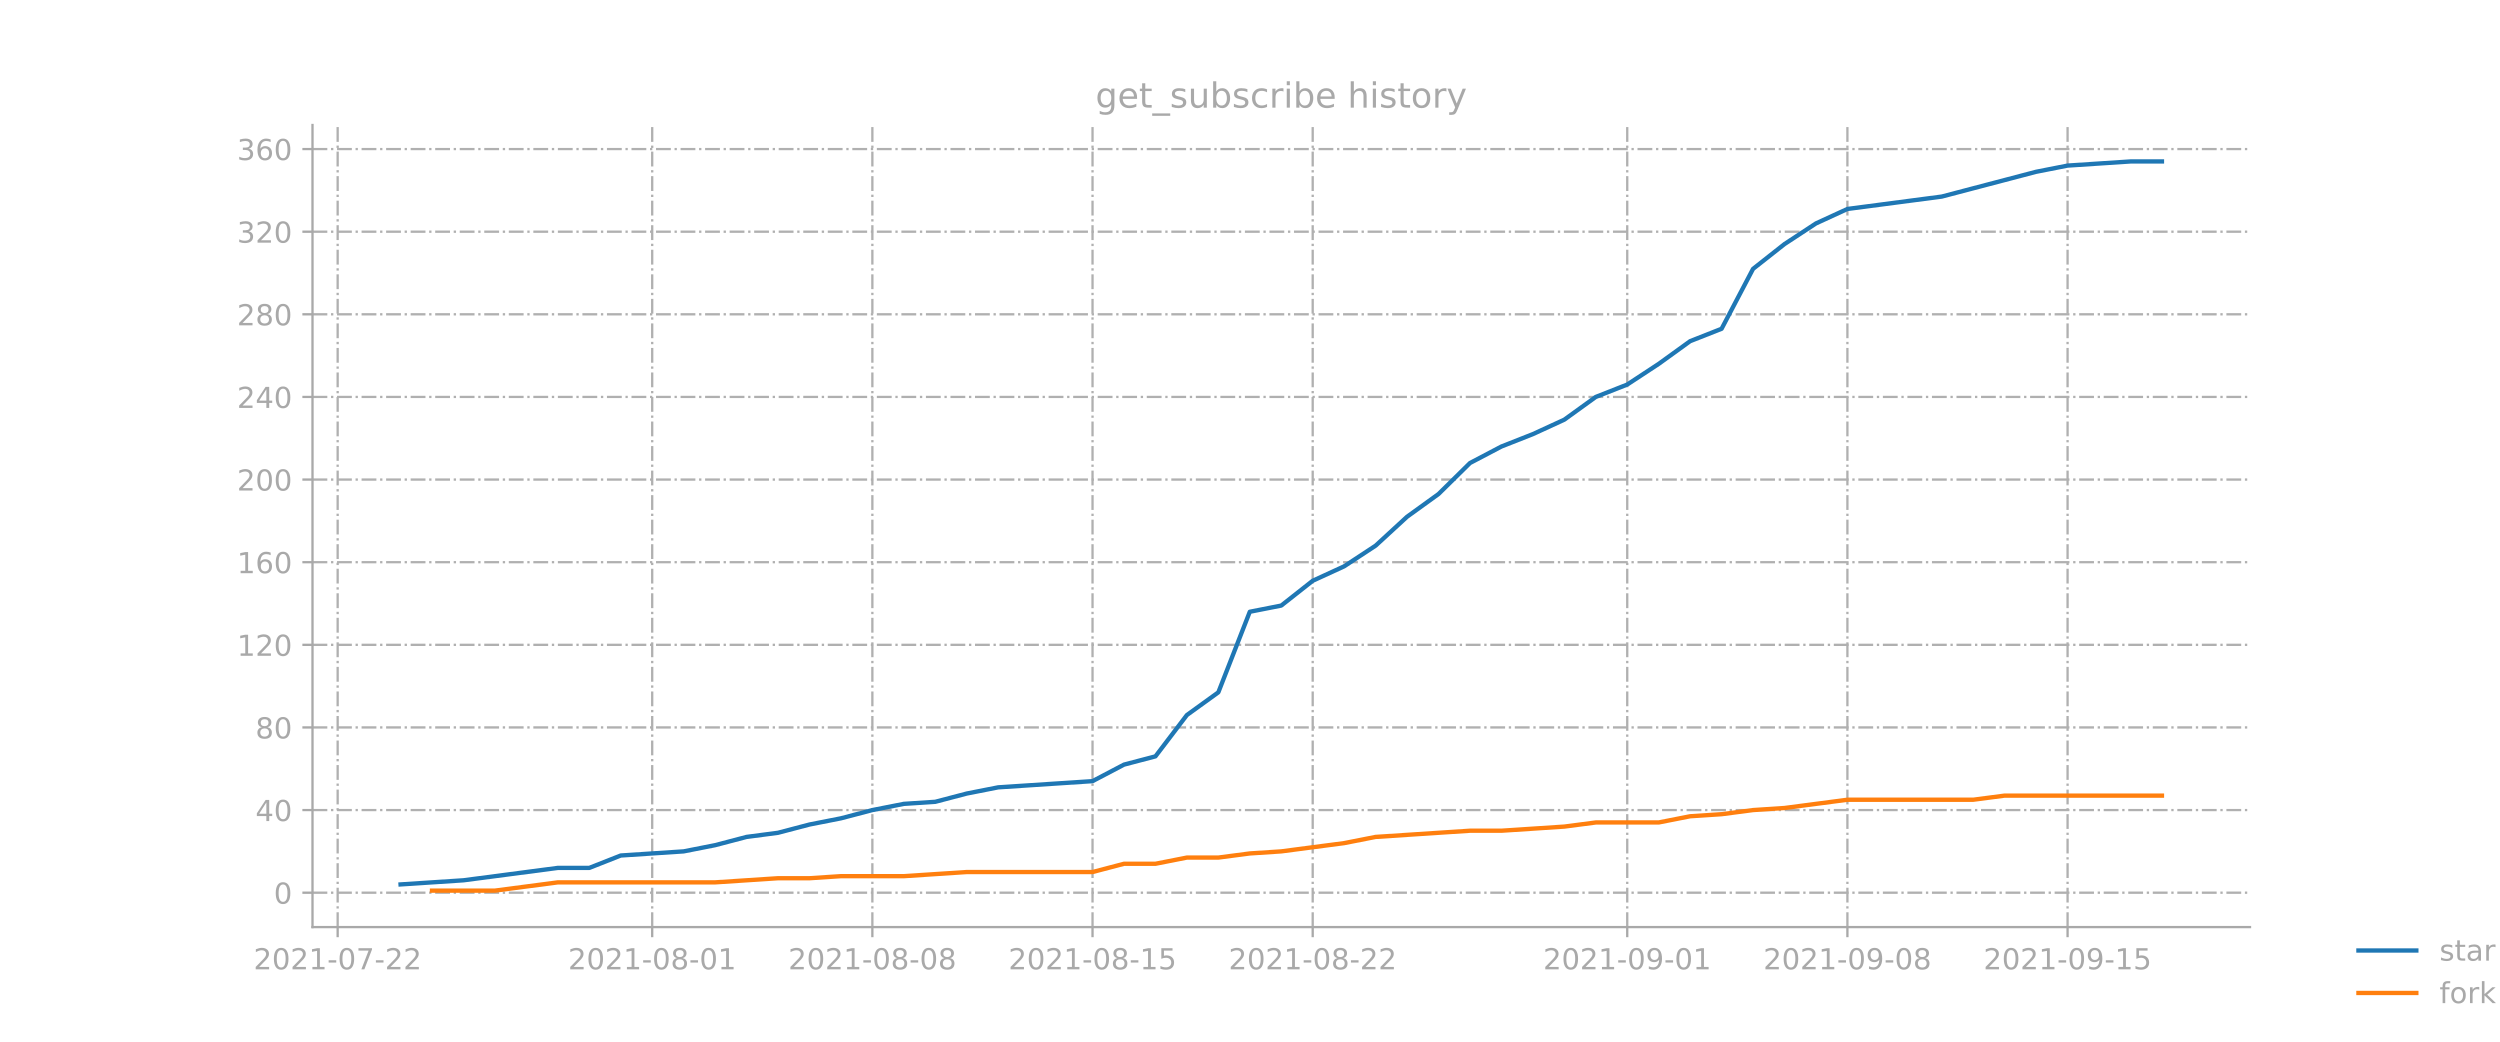
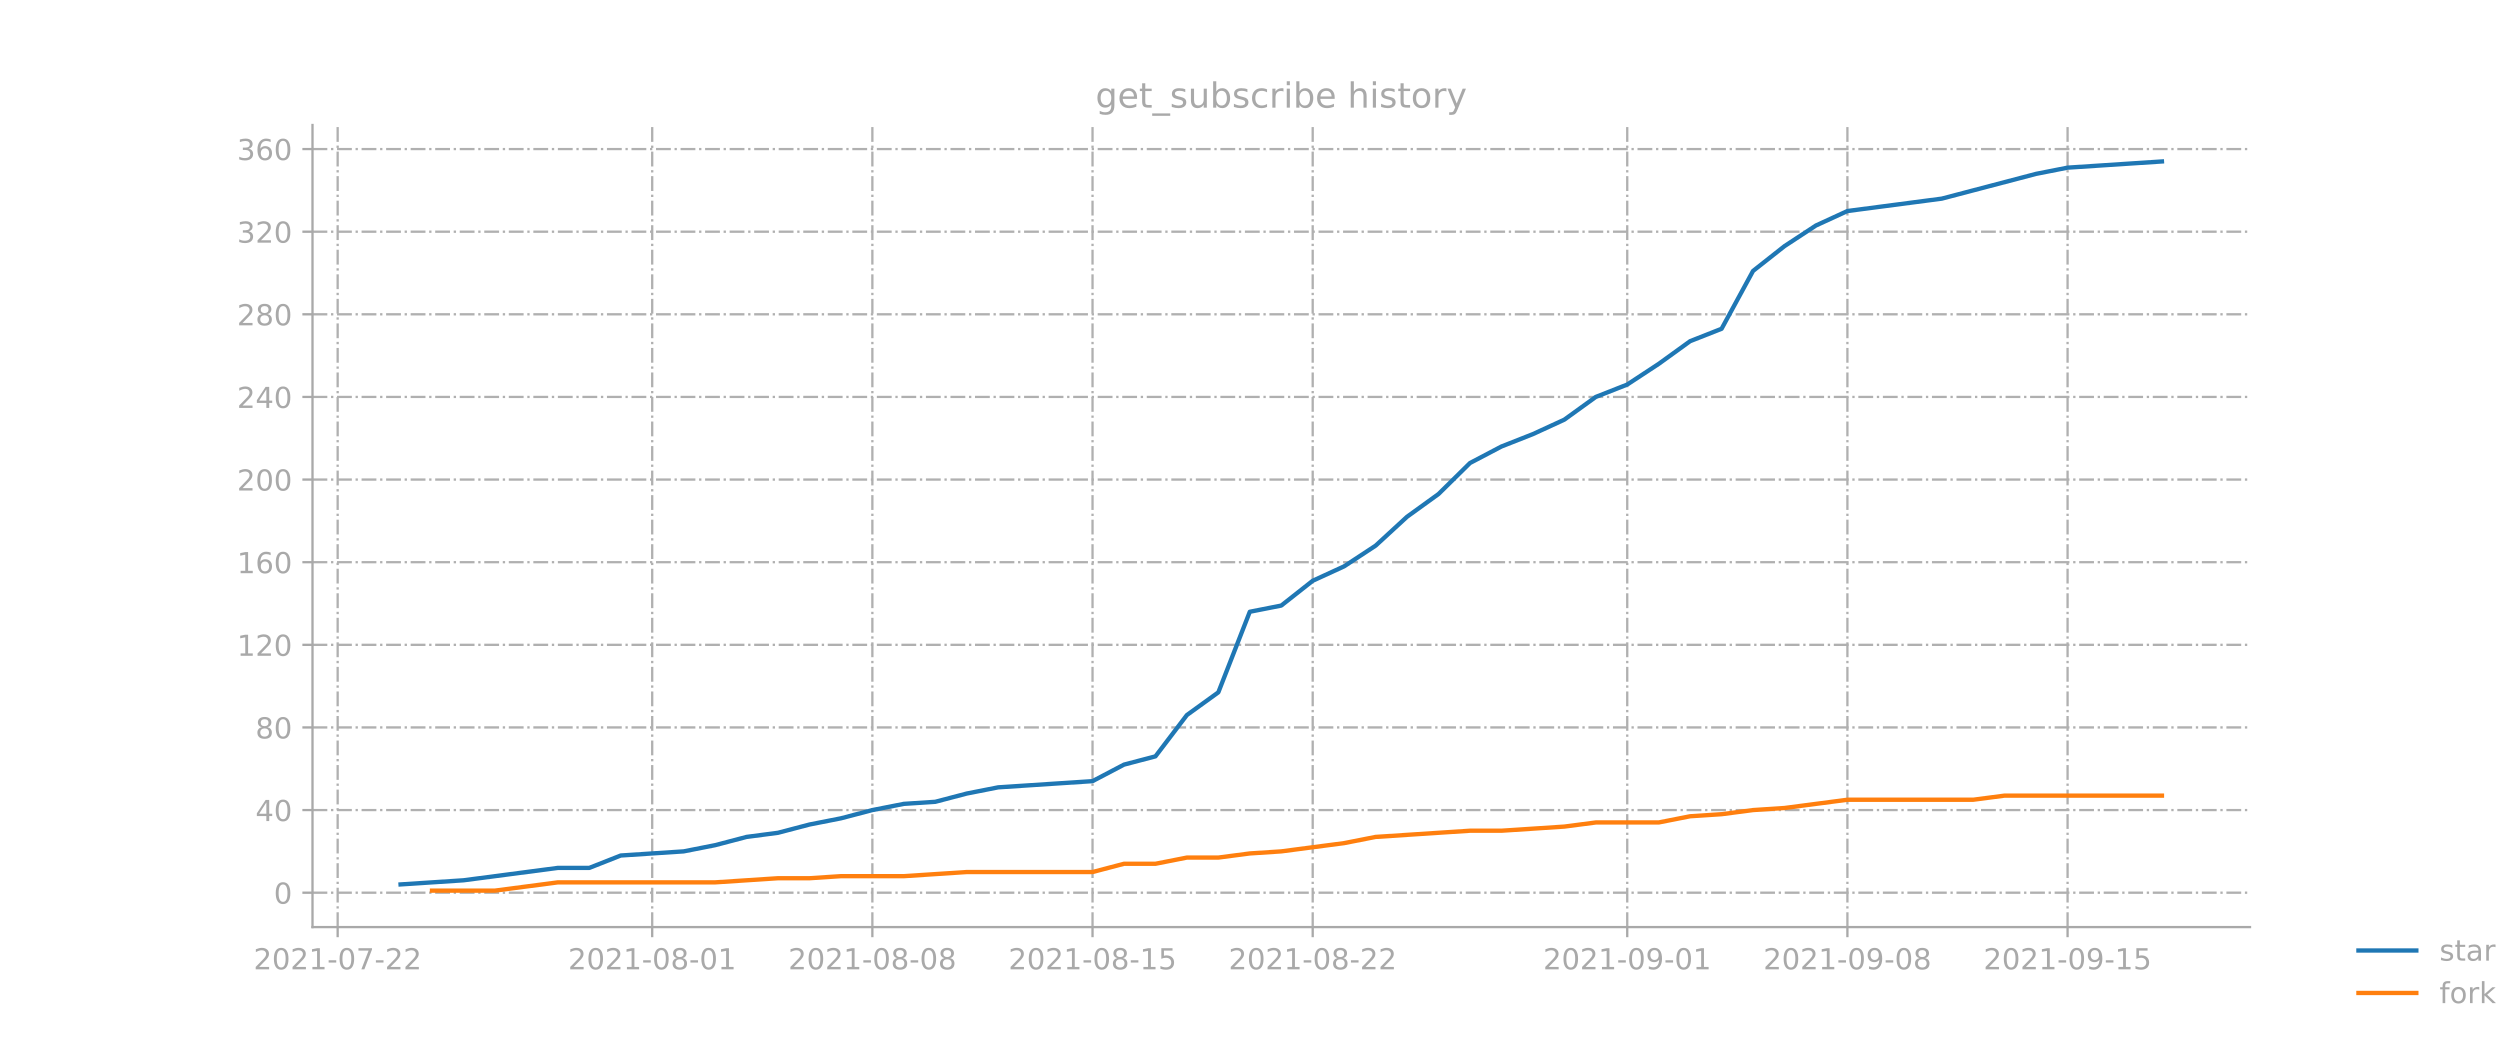
<svg xmlns="http://www.w3.org/2000/svg" xmlns:xlink="http://www.w3.org/1999/xlink" height="360pt" version="1.1" viewBox="0 0 864 360" width="864pt">
  <defs>
    <style type="text/css">*{stroke-linecap:butt;stroke-linejoin:round;}</style>
  </defs>
  <g id="figure_1">
    <g id="patch_1">
      <path d="M 0 360  L 864 360  L 864 0  L 0 0  z " style="fill:none;opacity:0;" />
    </g>
    <g id="axes_1">
      <g id="patch_2">
        <path d="M 108 320.4  L 777.6 320.4  L 777.6 43.2  L 108 43.2  z " style="fill:none;opacity:0;" />
      </g>
      <g id="matplotlib.axis_1">
        <g id="xtick_1">
          <g id="line2d_1">
-             <path clip-path="url(#p9794a4cb80)" d="M 116.696 320.4  L 116.696 43.2  " style="fill:none;stroke:#b0b0b0;stroke-dasharray:5.12,1.28,0.8,1.28;stroke-dashoffset:0;stroke-width:0.8;" />
+             <path clip-path="url(#p44d32dd7d0)" d="M 116.696 320.4  L 116.696 43.2  " style="fill:none;stroke:#b0b0b0;stroke-dasharray:5.12,1.28,0.8,1.28;stroke-dashoffset:0;stroke-width:0.8;" />
          </g>
          <g id="line2d_2">
            <defs>
-               <path d="M 0 0  L 0 3.5  " id="m853a93c571" style="stroke:#a9a9a9;stroke-width:0.8;" />
+               <path d="M 0 0  L 0 3.5  " id="m758f748c35" style="stroke:#a9a9a9;stroke-width:0.8;" />
            </defs>
            <g>
-               <use style="fill:#a9a9a9;stroke:#a9a9a9;stroke-width:0.8;" x="116.696" xlink:href="#m853a93c571" y="320.4" />
+               <use style="fill:#a9a9a9;stroke:#a9a9a9;stroke-width:0.8;" x="116.696" xlink:href="#m758f748c35" y="320.4" />
            </g>
          </g>
          <g id="text_1">
            <g style="fill:#a9a9a9;" transform="translate(87.63829 334.9984)scale(0.1 -0.1)">
              <defs>
                <path d="M 1228 531  L 3431 531  L 3431 0  L 469 0  L 469 531  Q 828 903 1448 1529  Q 2069 2156 2228 2338  Q 2531 2678 2651 2914  Q 2772 3150 2772 3378  Q 2772 3750 2511 3984  Q 2250 4219 1831 4219  Q 1534 4219 1204 4116  Q 875 4013 500 3803  L 500 4441  Q 881 4594 1212 4672  Q 1544 4750 1819 4750  Q 2544 4750 2975 4387  Q 3406 4025 3406 3419  Q 3406 3131 3298 2873  Q 3191 2616 2906 2266  Q 2828 2175 2409 1742  Q 1991 1309 1228 531  z " id="DejaVuSans-32" transform="scale(0.015625)" />
                <path d="M 2034 4250  Q 1547 4250 1301 3770  Q 1056 3291 1056 2328  Q 1056 1369 1301 889  Q 1547 409 2034 409  Q 2525 409 2770 889  Q 3016 1369 3016 2328  Q 3016 3291 2770 3770  Q 2525 4250 2034 4250  z M 2034 4750  Q 2819 4750 3233 4129  Q 3647 3509 3647 2328  Q 3647 1150 3233 529  Q 2819 -91 2034 -91  Q 1250 -91 836 529  Q 422 1150 422 2328  Q 422 3509 836 4129  Q 1250 4750 2034 4750  z " id="DejaVuSans-30" transform="scale(0.015625)" />
                <path d="M 794 531  L 1825 531  L 1825 4091  L 703 3866  L 703 4441  L 1819 4666  L 2450 4666  L 2450 531  L 3481 531  L 3481 0  L 794 0  L 794 531  z " id="DejaVuSans-31" transform="scale(0.015625)" />
                <path d="M 313 2009  L 1997 2009  L 1997 1497  L 313 1497  L 313 2009  z " id="DejaVuSans-2d" transform="scale(0.015625)" />
                <path d="M 525 4666  L 3525 4666  L 3525 4397  L 1831 0  L 1172 0  L 2766 4134  L 525 4134  L 525 4666  z " id="DejaVuSans-37" transform="scale(0.015625)" />
              </defs>
              <use xlink:href="#DejaVuSans-32" />
              <use x="63.623" xlink:href="#DejaVuSans-30" />
              <use x="127.246" xlink:href="#DejaVuSans-32" />
              <use x="190.869" xlink:href="#DejaVuSans-31" />
              <use x="254.492" xlink:href="#DejaVuSans-2d" />
              <use x="290.576" xlink:href="#DejaVuSans-30" />
              <use x="354.199" xlink:href="#DejaVuSans-37" />
              <use x="417.822" xlink:href="#DejaVuSans-2d" />
              <use x="453.906" xlink:href="#DejaVuSans-32" />
              <use x="517.529" xlink:href="#DejaVuSans-32" />
            </g>
          </g>
        </g>
        <g id="xtick_2">
          <g id="line2d_3">
-             <path clip-path="url(#p9794a4cb80)" d="M 225.397 320.4  L 225.397 43.2  " style="fill:none;stroke:#b0b0b0;stroke-dasharray:5.12,1.28,0.8,1.28;stroke-dashoffset:0;stroke-width:0.8;" />
+             <path clip-path="url(#p44d32dd7d0)" d="M 225.397 320.4  L 225.397 43.2  " style="fill:none;stroke:#b0b0b0;stroke-dasharray:5.12,1.28,0.8,1.28;stroke-dashoffset:0;stroke-width:0.8;" />
          </g>
          <g id="line2d_4">
            <g>
-               <use style="fill:#a9a9a9;stroke:#a9a9a9;stroke-width:0.8;" x="225.397" xlink:href="#m853a93c571" y="320.4" />
+               <use style="fill:#a9a9a9;stroke:#a9a9a9;stroke-width:0.8;" x="225.397" xlink:href="#m758f748c35" y="320.4" />
            </g>
          </g>
          <g id="text_2">
            <g style="fill:#a9a9a9;" transform="translate(196.3396 334.9984)scale(0.1 -0.1)">
              <defs>
                <path d="M 2034 2216  Q 1584 2216 1326 1975  Q 1069 1734 1069 1313  Q 1069 891 1326 650  Q 1584 409 2034 409  Q 2484 409 2743 651  Q 3003 894 3003 1313  Q 3003 1734 2745 1975  Q 2488 2216 2034 2216  z M 1403 2484  Q 997 2584 770 2862  Q 544 3141 544 3541  Q 544 4100 942 4425  Q 1341 4750 2034 4750  Q 2731 4750 3128 4425  Q 3525 4100 3525 3541  Q 3525 3141 3298 2862  Q 3072 2584 2669 2484  Q 3125 2378 3379 2068  Q 3634 1759 3634 1313  Q 3634 634 3220 271  Q 2806 -91 2034 -91  Q 1263 -91 848 271  Q 434 634 434 1313  Q 434 1759 690 2068  Q 947 2378 1403 2484  z M 1172 3481  Q 1172 3119 1398 2916  Q 1625 2713 2034 2713  Q 2441 2713 2670 2916  Q 2900 3119 2900 3481  Q 2900 3844 2670 4047  Q 2441 4250 2034 4250  Q 1625 4250 1398 4047  Q 1172 3844 1172 3481  z " id="DejaVuSans-38" transform="scale(0.015625)" />
              </defs>
              <use xlink:href="#DejaVuSans-32" />
              <use x="63.623" xlink:href="#DejaVuSans-30" />
              <use x="127.246" xlink:href="#DejaVuSans-32" />
              <use x="190.869" xlink:href="#DejaVuSans-31" />
              <use x="254.492" xlink:href="#DejaVuSans-2d" />
              <use x="290.576" xlink:href="#DejaVuSans-30" />
              <use x="354.199" xlink:href="#DejaVuSans-38" />
              <use x="417.822" xlink:href="#DejaVuSans-2d" />
              <use x="453.906" xlink:href="#DejaVuSans-30" />
              <use x="517.529" xlink:href="#DejaVuSans-31" />
            </g>
          </g>
        </g>
        <g id="xtick_3">
          <g id="line2d_5">
-             <path clip-path="url(#p9794a4cb80)" d="M 301.488 320.4  L 301.488 43.2  " style="fill:none;stroke:#b0b0b0;stroke-dasharray:5.12,1.28,0.8,1.28;stroke-dashoffset:0;stroke-width:0.8;" />
+             <path clip-path="url(#p44d32dd7d0)" d="M 301.488 320.4  L 301.488 43.2  " style="fill:none;stroke:#b0b0b0;stroke-dasharray:5.12,1.28,0.8,1.28;stroke-dashoffset:0;stroke-width:0.8;" />
          </g>
          <g id="line2d_6">
            <g>
-               <use style="fill:#a9a9a9;stroke:#a9a9a9;stroke-width:0.8;" x="301.488" xlink:href="#m853a93c571" y="320.4" />
+               <use style="fill:#a9a9a9;stroke:#a9a9a9;stroke-width:0.8;" x="301.488" xlink:href="#m758f748c35" y="320.4" />
            </g>
          </g>
          <g id="text_3">
            <g style="fill:#a9a9a9;" transform="translate(272.4305 334.9984)scale(0.1 -0.1)">
              <use xlink:href="#DejaVuSans-32" />
              <use x="63.623" xlink:href="#DejaVuSans-30" />
              <use x="127.246" xlink:href="#DejaVuSans-32" />
              <use x="190.869" xlink:href="#DejaVuSans-31" />
              <use x="254.492" xlink:href="#DejaVuSans-2d" />
              <use x="290.576" xlink:href="#DejaVuSans-30" />
              <use x="354.199" xlink:href="#DejaVuSans-38" />
              <use x="417.822" xlink:href="#DejaVuSans-2d" />
              <use x="453.906" xlink:href="#DejaVuSans-30" />
              <use x="517.529" xlink:href="#DejaVuSans-38" />
            </g>
          </g>
        </g>
        <g id="xtick_4">
          <g id="line2d_7">
-             <path clip-path="url(#p9794a4cb80)" d="M 377.579 320.4  L 377.579 43.2  " style="fill:none;stroke:#b0b0b0;stroke-dasharray:5.12,1.28,0.8,1.28;stroke-dashoffset:0;stroke-width:0.8;" />
+             <path clip-path="url(#p44d32dd7d0)" d="M 377.579 320.4  L 377.579 43.2  " style="fill:none;stroke:#b0b0b0;stroke-dasharray:5.12,1.28,0.8,1.28;stroke-dashoffset:0;stroke-width:0.8;" />
          </g>
          <g id="line2d_8">
            <g>
-               <use style="fill:#a9a9a9;stroke:#a9a9a9;stroke-width:0.8;" x="377.579" xlink:href="#m853a93c571" y="320.4" />
+               <use style="fill:#a9a9a9;stroke:#a9a9a9;stroke-width:0.8;" x="377.579" xlink:href="#m758f748c35" y="320.4" />
            </g>
          </g>
          <g id="text_4">
            <g style="fill:#a9a9a9;" transform="translate(348.5214 334.9984)scale(0.1 -0.1)">
              <defs>
                <path d="M 691 4666  L 3169 4666  L 3169 4134  L 1269 4134  L 1269 2991  Q 1406 3038 1543 3061  Q 1681 3084 1819 3084  Q 2600 3084 3056 2656  Q 3513 2228 3513 1497  Q 3513 744 3044 326  Q 2575 -91 1722 -91  Q 1428 -91 1123 -41  Q 819 9 494 109  L 494 744  Q 775 591 1075 516  Q 1375 441 1709 441  Q 2250 441 2565 725  Q 2881 1009 2881 1497  Q 2881 1984 2565 2268  Q 2250 2553 1709 2553  Q 1456 2553 1204 2497  Q 953 2441 691 2322  L 691 4666  z " id="DejaVuSans-35" transform="scale(0.015625)" />
              </defs>
              <use xlink:href="#DejaVuSans-32" />
              <use x="63.623" xlink:href="#DejaVuSans-30" />
              <use x="127.246" xlink:href="#DejaVuSans-32" />
              <use x="190.869" xlink:href="#DejaVuSans-31" />
              <use x="254.492" xlink:href="#DejaVuSans-2d" />
              <use x="290.576" xlink:href="#DejaVuSans-30" />
              <use x="354.199" xlink:href="#DejaVuSans-38" />
              <use x="417.822" xlink:href="#DejaVuSans-2d" />
              <use x="453.906" xlink:href="#DejaVuSans-31" />
              <use x="517.529" xlink:href="#DejaVuSans-35" />
            </g>
          </g>
        </g>
        <g id="xtick_5">
          <g id="line2d_9">
-             <path clip-path="url(#p9794a4cb80)" d="M 453.67 320.4  L 453.67 43.2  " style="fill:none;stroke:#b0b0b0;stroke-dasharray:5.12,1.28,0.8,1.28;stroke-dashoffset:0;stroke-width:0.8;" />
+             <path clip-path="url(#p44d32dd7d0)" d="M 453.67 320.4  L 453.67 43.2  " style="fill:none;stroke:#b0b0b0;stroke-dasharray:5.12,1.28,0.8,1.28;stroke-dashoffset:0;stroke-width:0.8;" />
          </g>
          <g id="line2d_10">
            <g>
-               <use style="fill:#a9a9a9;stroke:#a9a9a9;stroke-width:0.8;" x="453.67" xlink:href="#m853a93c571" y="320.4" />
+               <use style="fill:#a9a9a9;stroke:#a9a9a9;stroke-width:0.8;" x="453.67" xlink:href="#m758f748c35" y="320.4" />
            </g>
          </g>
          <g id="text_5">
            <g style="fill:#a9a9a9;" transform="translate(424.6123 334.9984)scale(0.1 -0.1)">
              <use xlink:href="#DejaVuSans-32" />
              <use x="63.623" xlink:href="#DejaVuSans-30" />
              <use x="127.246" xlink:href="#DejaVuSans-32" />
              <use x="190.869" xlink:href="#DejaVuSans-31" />
              <use x="254.492" xlink:href="#DejaVuSans-2d" />
              <use x="290.576" xlink:href="#DejaVuSans-30" />
              <use x="354.199" xlink:href="#DejaVuSans-38" />
              <use x="417.822" xlink:href="#DejaVuSans-2d" />
              <use x="453.906" xlink:href="#DejaVuSans-32" />
              <use x="517.529" xlink:href="#DejaVuSans-32" />
            </g>
          </g>
        </g>
        <g id="xtick_6">
          <g id="line2d_11">
-             <path clip-path="url(#p9794a4cb80)" d="M 562.371 320.4  L 562.371 43.2  " style="fill:none;stroke:#b0b0b0;stroke-dasharray:5.12,1.28,0.8,1.28;stroke-dashoffset:0;stroke-width:0.8;" />
+             <path clip-path="url(#p44d32dd7d0)" d="M 562.371 320.4  L 562.371 43.2  " style="fill:none;stroke:#b0b0b0;stroke-dasharray:5.12,1.28,0.8,1.28;stroke-dashoffset:0;stroke-width:0.8;" />
          </g>
          <g id="line2d_12">
            <g>
-               <use style="fill:#a9a9a9;stroke:#a9a9a9;stroke-width:0.8;" x="562.371" xlink:href="#m853a93c571" y="320.4" />
+               <use style="fill:#a9a9a9;stroke:#a9a9a9;stroke-width:0.8;" x="562.371" xlink:href="#m758f748c35" y="320.4" />
            </g>
          </g>
          <g id="text_6">
            <g style="fill:#a9a9a9;" transform="translate(533.3136 334.9984)scale(0.1 -0.1)">
              <defs>
                <path d="M 703 97  L 703 672  Q 941 559 1184 500  Q 1428 441 1663 441  Q 2288 441 2617 861  Q 2947 1281 2994 2138  Q 2813 1869 2534 1725  Q 2256 1581 1919 1581  Q 1219 1581 811 2004  Q 403 2428 403 3163  Q 403 3881 828 4315  Q 1253 4750 1959 4750  Q 2769 4750 3195 4129  Q 3622 3509 3622 2328  Q 3622 1225 3098 567  Q 2575 -91 1691 -91  Q 1453 -91 1209 -44  Q 966 3 703 97  z M 1959 2075  Q 2384 2075 2632 2365  Q 2881 2656 2881 3163  Q 2881 3666 2632 3958  Q 2384 4250 1959 4250  Q 1534 4250 1286 3958  Q 1038 3666 1038 3163  Q 1038 2656 1286 2365  Q 1534 2075 1959 2075  z " id="DejaVuSans-39" transform="scale(0.015625)" />
              </defs>
              <use xlink:href="#DejaVuSans-32" />
              <use x="63.623" xlink:href="#DejaVuSans-30" />
              <use x="127.246" xlink:href="#DejaVuSans-32" />
              <use x="190.869" xlink:href="#DejaVuSans-31" />
              <use x="254.492" xlink:href="#DejaVuSans-2d" />
              <use x="290.576" xlink:href="#DejaVuSans-30" />
              <use x="354.199" xlink:href="#DejaVuSans-39" />
              <use x="417.822" xlink:href="#DejaVuSans-2d" />
              <use x="453.906" xlink:href="#DejaVuSans-30" />
              <use x="517.529" xlink:href="#DejaVuSans-31" />
            </g>
          </g>
        </g>
        <g id="xtick_7">
          <g id="line2d_13">
-             <path clip-path="url(#p9794a4cb80)" d="M 638.462 320.4  L 638.462 43.2  " style="fill:none;stroke:#b0b0b0;stroke-dasharray:5.12,1.28,0.8,1.28;stroke-dashoffset:0;stroke-width:0.8;" />
+             <path clip-path="url(#p44d32dd7d0)" d="M 638.462 320.4  L 638.462 43.2  " style="fill:none;stroke:#b0b0b0;stroke-dasharray:5.12,1.28,0.8,1.28;stroke-dashoffset:0;stroke-width:0.8;" />
          </g>
          <g id="line2d_14">
            <g>
-               <use style="fill:#a9a9a9;stroke:#a9a9a9;stroke-width:0.8;" x="638.462" xlink:href="#m853a93c571" y="320.4" />
+               <use style="fill:#a9a9a9;stroke:#a9a9a9;stroke-width:0.8;" x="638.462" xlink:href="#m758f748c35" y="320.4" />
            </g>
          </g>
          <g id="text_7">
            <g style="fill:#a9a9a9;" transform="translate(609.4045 334.9984)scale(0.1 -0.1)">
              <use xlink:href="#DejaVuSans-32" />
              <use x="63.623" xlink:href="#DejaVuSans-30" />
              <use x="127.246" xlink:href="#DejaVuSans-32" />
              <use x="190.869" xlink:href="#DejaVuSans-31" />
              <use x="254.492" xlink:href="#DejaVuSans-2d" />
              <use x="290.576" xlink:href="#DejaVuSans-30" />
              <use x="354.199" xlink:href="#DejaVuSans-39" />
              <use x="417.822" xlink:href="#DejaVuSans-2d" />
              <use x="453.906" xlink:href="#DejaVuSans-30" />
              <use x="517.529" xlink:href="#DejaVuSans-38" />
            </g>
          </g>
        </g>
        <g id="xtick_8">
          <g id="line2d_15">
-             <path clip-path="url(#p9794a4cb80)" d="M 714.553 320.4  L 714.553 43.2  " style="fill:none;stroke:#b0b0b0;stroke-dasharray:5.12,1.28,0.8,1.28;stroke-dashoffset:0;stroke-width:0.8;" />
+             <path clip-path="url(#p44d32dd7d0)" d="M 714.553 320.4  L 714.553 43.2  " style="fill:none;stroke:#b0b0b0;stroke-dasharray:5.12,1.28,0.8,1.28;stroke-dashoffset:0;stroke-width:0.8;" />
          </g>
          <g id="line2d_16">
            <g>
-               <use style="fill:#a9a9a9;stroke:#a9a9a9;stroke-width:0.8;" x="714.553" xlink:href="#m853a93c571" y="320.4" />
+               <use style="fill:#a9a9a9;stroke:#a9a9a9;stroke-width:0.8;" x="714.553" xlink:href="#m758f748c35" y="320.4" />
            </g>
          </g>
          <g id="text_8">
            <g style="fill:#a9a9a9;" transform="translate(685.4954 334.9984)scale(0.1 -0.1)">
              <use xlink:href="#DejaVuSans-32" />
              <use x="63.623" xlink:href="#DejaVuSans-30" />
              <use x="127.246" xlink:href="#DejaVuSans-32" />
              <use x="190.869" xlink:href="#DejaVuSans-31" />
              <use x="254.492" xlink:href="#DejaVuSans-2d" />
              <use x="290.576" xlink:href="#DejaVuSans-30" />
              <use x="354.199" xlink:href="#DejaVuSans-39" />
              <use x="417.822" xlink:href="#DejaVuSans-2d" />
              <use x="453.906" xlink:href="#DejaVuSans-31" />
              <use x="517.529" xlink:href="#DejaVuSans-35" />
            </g>
          </g>
        </g>
      </g>
      <g id="matplotlib.axis_2">
        <g id="ytick_1">
          <g id="line2d_17">
-             <path clip-path="url(#p9794a4cb80)" d="M 108 308.514  L 777.6 308.514  " style="fill:none;stroke:#b0b0b0;stroke-dasharray:5.12,1.28,0.8,1.28;stroke-dashoffset:0;stroke-width:0.8;" />
+             <path clip-path="url(#p44d32dd7d0)" d="M 108 308.514  L 777.6 308.514  " style="fill:none;stroke:#b0b0b0;stroke-dasharray:5.12,1.28,0.8,1.28;stroke-dashoffset:0;stroke-width:0.8;" />
          </g>
          <g id="line2d_18">
            <defs>
-               <path d="M 0 0  L -3.5 0  " id="m920753ace0" style="stroke:#a9a9a9;stroke-width:0.8;" />
+               <path d="M 0 0  L -3.5 0  " id="m74bb67bf41" style="stroke:#a9a9a9;stroke-width:0.8;" />
            </defs>
            <g>
-               <use style="fill:#a9a9a9;stroke:#a9a9a9;stroke-width:0.8;" x="108" xlink:href="#m920753ace0" y="308.514" />
+               <use style="fill:#a9a9a9;stroke:#a9a9a9;stroke-width:0.8;" x="108" xlink:href="#m74bb67bf41" y="308.514" />
            </g>
          </g>
          <g id="text_9">
            <g style="fill:#a9a9a9;" transform="translate(94.6375 312.3131)scale(0.1 -0.1)">
              <use xlink:href="#DejaVuSans-30" />
            </g>
          </g>
        </g>
        <g id="ytick_2">
          <g id="line2d_19">
-             <path clip-path="url(#p9794a4cb80)" d="M 108 279.959  L 777.6 279.959  " style="fill:none;stroke:#b0b0b0;stroke-dasharray:5.12,1.28,0.8,1.28;stroke-dashoffset:0;stroke-width:0.8;" />
+             <path clip-path="url(#p44d32dd7d0)" d="M 108 279.959  L 777.6 279.959  " style="fill:none;stroke:#b0b0b0;stroke-dasharray:5.12,1.28,0.8,1.28;stroke-dashoffset:0;stroke-width:0.8;" />
          </g>
          <g id="line2d_20">
            <g>
-               <use style="fill:#a9a9a9;stroke:#a9a9a9;stroke-width:0.8;" x="108" xlink:href="#m920753ace0" y="279.959" />
+               <use style="fill:#a9a9a9;stroke:#a9a9a9;stroke-width:0.8;" x="108" xlink:href="#m74bb67bf41" y="279.959" />
            </g>
          </g>
          <g id="text_10">
            <g style="fill:#a9a9a9;" transform="translate(88.275 283.7579)scale(0.1 -0.1)">
              <defs>
                <path d="M 2419 4116  L 825 1625  L 2419 1625  L 2419 4116  z M 2253 4666  L 3047 4666  L 3047 1625  L 3713 1625  L 3713 1100  L 3047 1100  L 3047 0  L 2419 0  L 2419 1100  L 313 1100  L 313 1709  L 2253 4666  z " id="DejaVuSans-34" transform="scale(0.015625)" />
              </defs>
              <use xlink:href="#DejaVuSans-34" />
              <use x="63.623" xlink:href="#DejaVuSans-30" />
            </g>
          </g>
        </g>
        <g id="ytick_3">
          <g id="line2d_21">
-             <path clip-path="url(#p9794a4cb80)" d="M 108 251.403  L 777.6 251.403  " style="fill:none;stroke:#b0b0b0;stroke-dasharray:5.12,1.28,0.8,1.28;stroke-dashoffset:0;stroke-width:0.8;" />
+             <path clip-path="url(#p44d32dd7d0)" d="M 108 251.403  L 777.6 251.403  " style="fill:none;stroke:#b0b0b0;stroke-dasharray:5.12,1.28,0.8,1.28;stroke-dashoffset:0;stroke-width:0.8;" />
          </g>
          <g id="line2d_22">
            <g>
-               <use style="fill:#a9a9a9;stroke:#a9a9a9;stroke-width:0.8;" x="108" xlink:href="#m920753ace0" y="251.403" />
+               <use style="fill:#a9a9a9;stroke:#a9a9a9;stroke-width:0.8;" x="108" xlink:href="#m74bb67bf41" y="251.403" />
            </g>
          </g>
          <g id="text_11">
            <g style="fill:#a9a9a9;" transform="translate(88.275 255.2026)scale(0.1 -0.1)">
              <use xlink:href="#DejaVuSans-38" />
              <use x="63.623" xlink:href="#DejaVuSans-30" />
            </g>
          </g>
        </g>
        <g id="ytick_4">
          <g id="line2d_23">
-             <path clip-path="url(#p9794a4cb80)" d="M 108 222.848  L 777.6 222.848  " style="fill:none;stroke:#b0b0b0;stroke-dasharray:5.12,1.28,0.8,1.28;stroke-dashoffset:0;stroke-width:0.8;" />
+             <path clip-path="url(#p44d32dd7d0)" d="M 108 222.848  L 777.6 222.848  " style="fill:none;stroke:#b0b0b0;stroke-dasharray:5.12,1.28,0.8,1.28;stroke-dashoffset:0;stroke-width:0.8;" />
          </g>
          <g id="line2d_24">
            <g>
-               <use style="fill:#a9a9a9;stroke:#a9a9a9;stroke-width:0.8;" x="108" xlink:href="#m920753ace0" y="222.848" />
+               <use style="fill:#a9a9a9;stroke:#a9a9a9;stroke-width:0.8;" x="108" xlink:href="#m74bb67bf41" y="222.848" />
            </g>
          </g>
          <g id="text_12">
            <g style="fill:#a9a9a9;" transform="translate(81.9125 226.6474)scale(0.1 -0.1)">
              <use xlink:href="#DejaVuSans-31" />
              <use x="63.623" xlink:href="#DejaVuSans-32" />
              <use x="127.246" xlink:href="#DejaVuSans-30" />
            </g>
          </g>
        </g>
        <g id="ytick_5">
          <g id="line2d_25">
-             <path clip-path="url(#p9794a4cb80)" d="M 108 194.293  L 777.6 194.293  " style="fill:none;stroke:#b0b0b0;stroke-dasharray:5.12,1.28,0.8,1.28;stroke-dashoffset:0;stroke-width:0.8;" />
+             <path clip-path="url(#p44d32dd7d0)" d="M 108 194.293  L 777.6 194.293  " style="fill:none;stroke:#b0b0b0;stroke-dasharray:5.12,1.28,0.8,1.28;stroke-dashoffset:0;stroke-width:0.8;" />
          </g>
          <g id="line2d_26">
            <g>
-               <use style="fill:#a9a9a9;stroke:#a9a9a9;stroke-width:0.8;" x="108" xlink:href="#m920753ace0" y="194.293" />
+               <use style="fill:#a9a9a9;stroke:#a9a9a9;stroke-width:0.8;" x="108" xlink:href="#m74bb67bf41" y="194.293" />
            </g>
          </g>
          <g id="text_13">
            <g style="fill:#a9a9a9;" transform="translate(81.9125 198.0921)scale(0.1 -0.1)">
              <defs>
                <path d="M 2113 2584  Q 1688 2584 1439 2293  Q 1191 2003 1191 1497  Q 1191 994 1439 701  Q 1688 409 2113 409  Q 2538 409 2786 701  Q 3034 994 3034 1497  Q 3034 2003 2786 2293  Q 2538 2584 2113 2584  z M 3366 4563  L 3366 3988  Q 3128 4100 2886 4159  Q 2644 4219 2406 4219  Q 1781 4219 1451 3797  Q 1122 3375 1075 2522  Q 1259 2794 1537 2939  Q 1816 3084 2150 3084  Q 2853 3084 3261 2657  Q 3669 2231 3669 1497  Q 3669 778 3244 343  Q 2819 -91 2113 -91  Q 1303 -91 875 529  Q 447 1150 447 2328  Q 447 3434 972 4092  Q 1497 4750 2381 4750  Q 2619 4750 2861 4703  Q 3103 4656 3366 4563  z " id="DejaVuSans-36" transform="scale(0.015625)" />
              </defs>
              <use xlink:href="#DejaVuSans-31" />
              <use x="63.623" xlink:href="#DejaVuSans-36" />
              <use x="127.246" xlink:href="#DejaVuSans-30" />
            </g>
          </g>
        </g>
        <g id="ytick_6">
          <g id="line2d_27">
-             <path clip-path="url(#p9794a4cb80)" d="M 108 165.738  L 777.6 165.738  " style="fill:none;stroke:#b0b0b0;stroke-dasharray:5.12,1.28,0.8,1.28;stroke-dashoffset:0;stroke-width:0.8;" />
+             <path clip-path="url(#p44d32dd7d0)" d="M 108 165.738  L 777.6 165.738  " style="fill:none;stroke:#b0b0b0;stroke-dasharray:5.12,1.28,0.8,1.28;stroke-dashoffset:0;stroke-width:0.8;" />
          </g>
          <g id="line2d_28">
            <g>
-               <use style="fill:#a9a9a9;stroke:#a9a9a9;stroke-width:0.8;" x="108" xlink:href="#m920753ace0" y="165.738" />
+               <use style="fill:#a9a9a9;stroke:#a9a9a9;stroke-width:0.8;" x="108" xlink:href="#m74bb67bf41" y="165.738" />
            </g>
          </g>
          <g id="text_14">
            <g style="fill:#a9a9a9;" transform="translate(81.9125 169.5369)scale(0.1 -0.1)">
              <use xlink:href="#DejaVuSans-32" />
              <use x="63.623" xlink:href="#DejaVuSans-30" />
              <use x="127.246" xlink:href="#DejaVuSans-30" />
            </g>
          </g>
        </g>
        <g id="ytick_7">
          <g id="line2d_29">
-             <path clip-path="url(#p9794a4cb80)" d="M 108 137.182  L 777.6 137.182  " style="fill:none;stroke:#b0b0b0;stroke-dasharray:5.12,1.28,0.8,1.28;stroke-dashoffset:0;stroke-width:0.8;" />
+             <path clip-path="url(#p44d32dd7d0)" d="M 108 137.182  L 777.6 137.182  " style="fill:none;stroke:#b0b0b0;stroke-dasharray:5.12,1.28,0.8,1.28;stroke-dashoffset:0;stroke-width:0.8;" />
          </g>
          <g id="line2d_30">
            <g>
-               <use style="fill:#a9a9a9;stroke:#a9a9a9;stroke-width:0.8;" x="108" xlink:href="#m920753ace0" y="137.182" />
+               <use style="fill:#a9a9a9;stroke:#a9a9a9;stroke-width:0.8;" x="108" xlink:href="#m74bb67bf41" y="137.182" />
            </g>
          </g>
          <g id="text_15">
            <g style="fill:#a9a9a9;" transform="translate(81.9125 140.9817)scale(0.1 -0.1)">
              <use xlink:href="#DejaVuSans-32" />
              <use x="63.623" xlink:href="#DejaVuSans-34" />
              <use x="127.246" xlink:href="#DejaVuSans-30" />
            </g>
          </g>
        </g>
        <g id="ytick_8">
          <g id="line2d_31">
-             <path clip-path="url(#p9794a4cb80)" d="M 108 108.627  L 777.6 108.627  " style="fill:none;stroke:#b0b0b0;stroke-dasharray:5.12,1.28,0.8,1.28;stroke-dashoffset:0;stroke-width:0.8;" />
+             <path clip-path="url(#p44d32dd7d0)" d="M 108 108.627  L 777.6 108.627  " style="fill:none;stroke:#b0b0b0;stroke-dasharray:5.12,1.28,0.8,1.28;stroke-dashoffset:0;stroke-width:0.8;" />
          </g>
          <g id="line2d_32">
            <g>
-               <use style="fill:#a9a9a9;stroke:#a9a9a9;stroke-width:0.8;" x="108" xlink:href="#m920753ace0" y="108.627" />
+               <use style="fill:#a9a9a9;stroke:#a9a9a9;stroke-width:0.8;" x="108" xlink:href="#m74bb67bf41" y="108.627" />
            </g>
          </g>
          <g id="text_16">
            <g style="fill:#a9a9a9;" transform="translate(81.9125 112.4264)scale(0.1 -0.1)">
              <use xlink:href="#DejaVuSans-32" />
              <use x="63.623" xlink:href="#DejaVuSans-38" />
              <use x="127.246" xlink:href="#DejaVuSans-30" />
            </g>
          </g>
        </g>
        <g id="ytick_9">
          <g id="line2d_33">
-             <path clip-path="url(#p9794a4cb80)" d="M 108 80.072  L 777.6 80.072  " style="fill:none;stroke:#b0b0b0;stroke-dasharray:5.12,1.28,0.8,1.28;stroke-dashoffset:0;stroke-width:0.8;" />
+             <path clip-path="url(#p44d32dd7d0)" d="M 108 80.072  L 777.6 80.072  " style="fill:none;stroke:#b0b0b0;stroke-dasharray:5.12,1.28,0.8,1.28;stroke-dashoffset:0;stroke-width:0.8;" />
          </g>
          <g id="line2d_34">
            <g>
-               <use style="fill:#a9a9a9;stroke:#a9a9a9;stroke-width:0.8;" x="108" xlink:href="#m920753ace0" y="80.072" />
+               <use style="fill:#a9a9a9;stroke:#a9a9a9;stroke-width:0.8;" x="108" xlink:href="#m74bb67bf41" y="80.072" />
            </g>
          </g>
          <g id="text_17">
            <g style="fill:#a9a9a9;" transform="translate(81.9125 83.87117)scale(0.1 -0.1)">
              <defs>
                <path d="M 2597 2516  Q 3050 2419 3304 2112  Q 3559 1806 3559 1356  Q 3559 666 3084 287  Q 2609 -91 1734 -91  Q 1441 -91 1130 -33  Q 819 25 488 141  L 488 750  Q 750 597 1062 519  Q 1375 441 1716 441  Q 2309 441 2620 675  Q 2931 909 2931 1356  Q 2931 1769 2642 2001  Q 2353 2234 1838 2234  L 1294 2234  L 1294 2753  L 1863 2753  Q 2328 2753 2575 2939  Q 2822 3125 2822 3475  Q 2822 3834 2567 4026  Q 2313 4219 1838 4219  Q 1578 4219 1281 4162  Q 984 4106 628 3988  L 628 4550  Q 988 4650 1302 4700  Q 1616 4750 1894 4750  Q 2613 4750 3031 4423  Q 3450 4097 3450 3541  Q 3450 3153 3228 2886  Q 3006 2619 2597 2516  z " id="DejaVuSans-33" transform="scale(0.015625)" />
              </defs>
              <use xlink:href="#DejaVuSans-33" />
              <use x="63.623" xlink:href="#DejaVuSans-32" />
              <use x="127.246" xlink:href="#DejaVuSans-30" />
            </g>
          </g>
        </g>
        <g id="ytick_10">
          <g id="line2d_35">
-             <path clip-path="url(#p9794a4cb80)" d="M 108 51.517  L 777.6 51.517  " style="fill:none;stroke:#b0b0b0;stroke-dasharray:5.12,1.28,0.8,1.28;stroke-dashoffset:0;stroke-width:0.8;" />
+             <path clip-path="url(#p44d32dd7d0)" d="M 108 51.517  L 777.6 51.517  " style="fill:none;stroke:#b0b0b0;stroke-dasharray:5.12,1.28,0.8,1.28;stroke-dashoffset:0;stroke-width:0.8;" />
          </g>
          <g id="line2d_36">
            <g>
-               <use style="fill:#a9a9a9;stroke:#a9a9a9;stroke-width:0.8;" x="108" xlink:href="#m920753ace0" y="51.517" />
+               <use style="fill:#a9a9a9;stroke:#a9a9a9;stroke-width:0.8;" x="108" xlink:href="#m74bb67bf41" y="51.517" />
            </g>
          </g>
          <g id="text_18">
            <g style="fill:#a9a9a9;" transform="translate(81.9125 55.31593)scale(0.1 -0.1)">
              <use xlink:href="#DejaVuSans-33" />
              <use x="63.623" xlink:href="#DejaVuSans-36" />
              <use x="127.246" xlink:href="#DejaVuSans-30" />
            </g>
          </g>
        </g>
      </g>
      <g id="line2d_37">
-         <path clip-path="url(#p9794a4cb80)" d="M 138.436 305.658  L 149.306 304.944  L 160.177 304.231  L 171.047 302.803  L 181.917 301.375  L 192.787 299.947  L 203.657 299.947  L 214.527 295.664  L 225.397 294.95  L 236.268 294.236  L 247.138 292.095  L 258.008 289.239  L 268.878 287.811  L 279.748 284.956  L 290.618 282.814  L 301.488 279.959  L 312.358 277.817  L 323.229 277.103  L 334.099 274.248  L 344.969 272.106  L 355.839 271.392  L 366.709 270.678  L 377.579 269.964  L 388.449 264.253  L 399.319 261.398  L 410.19 247.12  L 421.06 239.267  L 431.93 211.426  L 442.8 209.284  L 453.67 200.718  L 464.54 195.721  L 475.41 188.582  L 486.281 178.588  L 497.151 170.735  L 508.021 160.027  L 518.891 154.316  L 529.761 150.032  L 540.631 145.035  L 551.501 137.182  L 562.371 132.899  L 573.242 125.76  L 584.112 117.908  L 594.982 113.624  L 605.852 92.922  L 616.722 84.355  L 627.592 77.216  L 638.462 72.219  L 649.332 70.792  L 660.203 69.364  L 671.073 67.936  L 681.943 65.08  L 692.813 62.225  L 703.683 59.369  L 714.553 57.228  L 725.423 56.514  L 736.294 55.8  L 747.164 55.8  " style="fill:none;stroke:#1f77b4;stroke-linecap:square;stroke-width:1.5;" />
+         <path clip-path="url(#p44d32dd7d0)" d="M 138.436 305.658  L 149.306 304.944  L 160.177 304.231  L 171.047 302.803  L 181.917 301.375  L 192.787 299.947  L 203.657 299.947  L 214.527 295.664  L 225.397 294.95  L 236.268 294.236  L 247.138 292.095  L 258.008 289.239  L 268.878 287.811  L 279.748 284.956  L 290.618 282.814  L 301.488 279.959  L 312.358 277.817  L 323.229 277.103  L 334.099 274.248  L 344.969 272.106  L 355.839 271.392  L 366.709 270.678  L 377.579 269.964  L 388.449 264.253  L 399.319 261.398  L 410.19 247.12  L 421.06 239.267  L 431.93 211.426  L 442.8 209.284  L 453.67 200.718  L 464.54 195.721  L 475.41 188.582  L 486.281 178.588  L 497.151 170.735  L 508.021 160.027  L 518.891 154.316  L 529.761 150.032  L 540.631 145.035  L 551.501 137.182  L 562.371 132.899  L 573.242 125.76  L 584.112 117.908  L 594.982 113.624  L 605.852 93.636  L 616.722 85.069  L 627.592 77.93  L 638.462 72.933  L 649.332 71.505  L 660.203 70.078  L 671.073 68.65  L 681.943 65.794  L 692.813 62.939  L 703.683 60.083  L 714.553 57.942  L 725.423 57.228  L 736.294 56.514  L 747.164 55.8  " style="fill:none;stroke:#1f77b4;stroke-linecap:square;stroke-width:1.5;" />
      </g>
      <g id="line2d_38">
-         <path clip-path="url(#p9794a4cb80)" d="M 149.306 307.8  L 160.177 307.8  L 171.047 307.8  L 181.917 306.372  L 192.787 304.944  L 203.657 304.944  L 214.527 304.944  L 225.397 304.944  L 236.268 304.944  L 247.138 304.944  L 258.008 304.231  L 268.878 303.517  L 279.748 303.517  L 290.618 302.803  L 301.488 302.803  L 312.358 302.803  L 323.229 302.089  L 334.099 301.375  L 344.969 301.375  L 355.839 301.375  L 366.709 301.375  L 377.579 301.375  L 388.449 298.52  L 399.319 298.52  L 410.19 296.378  L 421.06 296.378  L 431.93 294.95  L 442.8 294.236  L 453.67 292.808  L 464.54 291.381  L 475.41 289.239  L 486.281 288.525  L 497.151 287.811  L 508.021 287.097  L 518.891 287.097  L 529.761 286.384  L 540.631 285.67  L 551.501 284.242  L 562.371 284.242  L 573.242 284.242  L 584.112 282.1  L 594.982 281.386  L 605.852 279.959  L 616.722 279.245  L 627.592 277.817  L 638.462 276.389  L 649.332 276.389  L 660.203 276.389  L 671.073 276.389  L 681.943 276.389  L 692.813 274.961  L 703.683 274.961  L 714.553 274.961  L 725.423 274.961  L 736.294 274.961  L 747.164 274.961  " style="fill:none;stroke:#ff7f0e;stroke-linecap:square;stroke-width:1.5;" />
+         <path clip-path="url(#p44d32dd7d0)" d="M 149.306 307.8  L 160.177 307.8  L 171.047 307.8  L 181.917 306.372  L 192.787 304.944  L 203.657 304.944  L 214.527 304.944  L 225.397 304.944  L 236.268 304.944  L 247.138 304.944  L 258.008 304.231  L 268.878 303.517  L 279.748 303.517  L 290.618 302.803  L 301.488 302.803  L 312.358 302.803  L 323.229 302.089  L 334.099 301.375  L 344.969 301.375  L 355.839 301.375  L 366.709 301.375  L 377.579 301.375  L 388.449 298.52  L 399.319 298.52  L 410.19 296.378  L 421.06 296.378  L 431.93 294.95  L 442.8 294.236  L 453.67 292.808  L 464.54 291.381  L 475.41 289.239  L 486.281 288.525  L 497.151 287.811  L 508.021 287.097  L 518.891 287.097  L 529.761 286.384  L 540.631 285.67  L 551.501 284.242  L 562.371 284.242  L 573.242 284.242  L 584.112 282.1  L 594.982 281.386  L 605.852 279.959  L 616.722 279.245  L 627.592 277.817  L 638.462 276.389  L 649.332 276.389  L 660.203 276.389  L 671.073 276.389  L 681.943 276.389  L 692.813 274.961  L 703.683 274.961  L 714.553 274.961  L 725.423 274.961  L 736.294 274.961  L 747.164 274.961  " style="fill:none;stroke:#ff7f0e;stroke-linecap:square;stroke-width:1.5;" />
      </g>
      <g id="patch_3">
        <path d="M 108 320.4  L 108 43.2  " style="fill:none;stroke:#a9a9a9;stroke-linecap:square;stroke-linejoin:miter;stroke-width:0.8;" />
      </g>
      <g id="patch_4">
        <path d="M 777.6 320.4  L 777.6 43.2  " style="fill:none;" />
      </g>
      <g id="patch_5">
        <path d="M 108 320.4  L 777.6 320.4  " style="fill:none;stroke:#a9a9a9;stroke-linecap:square;stroke-linejoin:miter;stroke-width:0.8;" />
      </g>
      <g id="patch_6">
        <path d="M 108 43.2  L 777.6 43.2  " style="fill:none;" />
      </g>
      <g id="text_19">
        <g style="fill:#a9a9a9;" transform="translate(378.6075 37.2)scale(0.12 -0.12)">
          <defs>
            <path d="M 2906 1791  Q 2906 2416 2648 2759  Q 2391 3103 1925 3103  Q 1463 3103 1205 2759  Q 947 2416 947 1791  Q 947 1169 1205 825  Q 1463 481 1925 481  Q 2391 481 2648 825  Q 2906 1169 2906 1791  z M 3481 434  Q 3481 -459 3084 -895  Q 2688 -1331 1869 -1331  Q 1566 -1331 1297 -1286  Q 1028 -1241 775 -1147  L 775 -588  Q 1028 -725 1275 -790  Q 1522 -856 1778 -856  Q 2344 -856 2625 -561  Q 2906 -266 2906 331  L 2906 616  Q 2728 306 2450 153  Q 2172 0 1784 0  Q 1141 0 747 490  Q 353 981 353 1791  Q 353 2603 747 3093  Q 1141 3584 1784 3584  Q 2172 3584 2450 3431  Q 2728 3278 2906 2969  L 2906 3500  L 3481 3500  L 3481 434  z " id="DejaVuSans-67" transform="scale(0.015625)" />
            <path d="M 3597 1894  L 3597 1613  L 953 1613  Q 991 1019 1311 708  Q 1631 397 2203 397  Q 2534 397 2845 478  Q 3156 559 3463 722  L 3463 178  Q 3153 47 2828 -22  Q 2503 -91 2169 -91  Q 1331 -91 842 396  Q 353 884 353 1716  Q 353 2575 817 3079  Q 1281 3584 2069 3584  Q 2775 3584 3186 3129  Q 3597 2675 3597 1894  z M 3022 2063  Q 3016 2534 2758 2815  Q 2500 3097 2075 3097  Q 1594 3097 1305 2825  Q 1016 2553 972 2059  L 3022 2063  z " id="DejaVuSans-65" transform="scale(0.015625)" />
            <path d="M 1172 4494  L 1172 3500  L 2356 3500  L 2356 3053  L 1172 3053  L 1172 1153  Q 1172 725 1289 603  Q 1406 481 1766 481  L 2356 481  L 2356 0  L 1766 0  Q 1100 0 847 248  Q 594 497 594 1153  L 594 3053  L 172 3053  L 172 3500  L 594 3500  L 594 4494  L 1172 4494  z " id="DejaVuSans-74" transform="scale(0.015625)" />
            <path d="M 3263 -1063  L 3263 -1509  L -63 -1509  L -63 -1063  L 3263 -1063  z " id="DejaVuSans-5f" transform="scale(0.015625)" />
            <path d="M 2834 3397  L 2834 2853  Q 2591 2978 2328 3040  Q 2066 3103 1784 3103  Q 1356 3103 1142 2972  Q 928 2841 928 2578  Q 928 2378 1081 2264  Q 1234 2150 1697 2047  L 1894 2003  Q 2506 1872 2764 1633  Q 3022 1394 3022 966  Q 3022 478 2636 193  Q 2250 -91 1575 -91  Q 1294 -91 989 -36  Q 684 19 347 128  L 347 722  Q 666 556 975 473  Q 1284 391 1588 391  Q 1994 391 2212 530  Q 2431 669 2431 922  Q 2431 1156 2273 1281  Q 2116 1406 1581 1522  L 1381 1569  Q 847 1681 609 1914  Q 372 2147 372 2553  Q 372 3047 722 3315  Q 1072 3584 1716 3584  Q 2034 3584 2315 3537  Q 2597 3491 2834 3397  z " id="DejaVuSans-73" transform="scale(0.015625)" />
            <path d="M 544 1381  L 544 3500  L 1119 3500  L 1119 1403  Q 1119 906 1312 657  Q 1506 409 1894 409  Q 2359 409 2629 706  Q 2900 1003 2900 1516  L 2900 3500  L 3475 3500  L 3475 0  L 2900 0  L 2900 538  Q 2691 219 2414 64  Q 2138 -91 1772 -91  Q 1169 -91 856 284  Q 544 659 544 1381  z M 1991 3584  L 1991 3584  z " id="DejaVuSans-75" transform="scale(0.015625)" />
            <path d="M 3116 1747  Q 3116 2381 2855 2742  Q 2594 3103 2138 3103  Q 1681 3103 1420 2742  Q 1159 2381 1159 1747  Q 1159 1113 1420 752  Q 1681 391 2138 391  Q 2594 391 2855 752  Q 3116 1113 3116 1747  z M 1159 2969  Q 1341 3281 1617 3432  Q 1894 3584 2278 3584  Q 2916 3584 3314 3078  Q 3713 2572 3713 1747  Q 3713 922 3314 415  Q 2916 -91 2278 -91  Q 1894 -91 1617 61  Q 1341 213 1159 525  L 1159 0  L 581 0  L 581 4863  L 1159 4863  L 1159 2969  z " id="DejaVuSans-62" transform="scale(0.015625)" />
            <path d="M 3122 3366  L 3122 2828  Q 2878 2963 2633 3030  Q 2388 3097 2138 3097  Q 1578 3097 1268 2742  Q 959 2388 959 1747  Q 959 1106 1268 751  Q 1578 397 2138 397  Q 2388 397 2633 464  Q 2878 531 3122 666  L 3122 134  Q 2881 22 2623 -34  Q 2366 -91 2075 -91  Q 1284 -91 818 406  Q 353 903 353 1747  Q 353 2603 823 3093  Q 1294 3584 2113 3584  Q 2378 3584 2631 3529  Q 2884 3475 3122 3366  z " id="DejaVuSans-63" transform="scale(0.015625)" />
            <path d="M 2631 2963  Q 2534 3019 2420 3045  Q 2306 3072 2169 3072  Q 1681 3072 1420 2755  Q 1159 2438 1159 1844  L 1159 0  L 581 0  L 581 3500  L 1159 3500  L 1159 2956  Q 1341 3275 1631 3429  Q 1922 3584 2338 3584  Q 2397 3584 2469 3576  Q 2541 3569 2628 3553  L 2631 2963  z " id="DejaVuSans-72" transform="scale(0.015625)" />
            <path d="M 603 3500  L 1178 3500  L 1178 0  L 603 0  L 603 3500  z M 603 4863  L 1178 4863  L 1178 4134  L 603 4134  L 603 4863  z " id="DejaVuSans-69" transform="scale(0.015625)" />
            <path id="DejaVuSans-20" transform="scale(0.015625)" />
            <path d="M 3513 2113  L 3513 0  L 2938 0  L 2938 2094  Q 2938 2591 2744 2837  Q 2550 3084 2163 3084  Q 1697 3084 1428 2787  Q 1159 2491 1159 1978  L 1159 0  L 581 0  L 581 4863  L 1159 4863  L 1159 2956  Q 1366 3272 1645 3428  Q 1925 3584 2291 3584  Q 2894 3584 3203 3211  Q 3513 2838 3513 2113  z " id="DejaVuSans-68" transform="scale(0.015625)" />
            <path d="M 1959 3097  Q 1497 3097 1228 2736  Q 959 2375 959 1747  Q 959 1119 1226 758  Q 1494 397 1959 397  Q 2419 397 2687 759  Q 2956 1122 2956 1747  Q 2956 2369 2687 2733  Q 2419 3097 1959 3097  z M 1959 3584  Q 2709 3584 3137 3096  Q 3566 2609 3566 1747  Q 3566 888 3137 398  Q 2709 -91 1959 -91  Q 1206 -91 779 398  Q 353 888 353 1747  Q 353 2609 779 3096  Q 1206 3584 1959 3584  z " id="DejaVuSans-6f" transform="scale(0.015625)" />
            <path d="M 2059 -325  Q 1816 -950 1584 -1140  Q 1353 -1331 966 -1331  L 506 -1331  L 506 -850  L 844 -850  Q 1081 -850 1212 -737  Q 1344 -625 1503 -206  L 1606 56  L 191 3500  L 800 3500  L 1894 763  L 2988 3500  L 3597 3500  L 2059 -325  z " id="DejaVuSans-79" transform="scale(0.015625)" />
          </defs>
          <use xlink:href="#DejaVuSans-67" />
          <use x="63.477" xlink:href="#DejaVuSans-65" />
          <use x="125" xlink:href="#DejaVuSans-74" />
          <use x="164.209" xlink:href="#DejaVuSans-5f" />
          <use x="214.209" xlink:href="#DejaVuSans-73" />
          <use x="266.309" xlink:href="#DejaVuSans-75" />
          <use x="329.688" xlink:href="#DejaVuSans-62" />
          <use x="393.164" xlink:href="#DejaVuSans-73" />
          <use x="445.264" xlink:href="#DejaVuSans-63" />
          <use x="500.244" xlink:href="#DejaVuSans-72" />
          <use x="541.357" xlink:href="#DejaVuSans-69" />
          <use x="569.141" xlink:href="#DejaVuSans-62" />
          <use x="632.617" xlink:href="#DejaVuSans-65" />
          <use x="694.141" xlink:href="#DejaVuSans-20" />
          <use x="725.928" xlink:href="#DejaVuSans-68" />
          <use x="789.307" xlink:href="#DejaVuSans-69" />
          <use x="817.09" xlink:href="#DejaVuSans-73" />
          <use x="869.189" xlink:href="#DejaVuSans-74" />
          <use x="908.398" xlink:href="#DejaVuSans-6f" />
          <use x="969.58" xlink:href="#DejaVuSans-72" />
          <use x="1010.693" xlink:href="#DejaVuSans-79" />
        </g>
      </g>
      <g id="legend_1">
        <g id="line2d_39">
          <path d="M 815.08 328.498  L 835.08 328.498  " style="fill:none;stroke:#1f77b4;stroke-linecap:square;stroke-width:1.5;" />
        </g>
        <g id="line2d_40" />
        <g id="text_20">
          <g style="fill:#a9a9a9;" transform="translate(843.08 331.9984)scale(0.1 -0.1)">
            <defs>
              <path d="M 2194 1759  Q 1497 1759 1228 1600  Q 959 1441 959 1056  Q 959 750 1161 570  Q 1363 391 1709 391  Q 2188 391 2477 730  Q 2766 1069 2766 1631  L 2766 1759  L 2194 1759  z M 3341 1997  L 3341 0  L 2766 0  L 2766 531  Q 2569 213 2275 61  Q 1981 -91 1556 -91  Q 1019 -91 701 211  Q 384 513 384 1019  Q 384 1609 779 1909  Q 1175 2209 1959 2209  L 2766 2209  L 2766 2266  Q 2766 2663 2505 2880  Q 2244 3097 1772 3097  Q 1472 3097 1187 3025  Q 903 2953 641 2809  L 641 3341  Q 956 3463 1253 3523  Q 1550 3584 1831 3584  Q 2591 3584 2966 3190  Q 3341 2797 3341 1997  z " id="DejaVuSans-61" transform="scale(0.015625)" />
            </defs>
            <use xlink:href="#DejaVuSans-73" />
            <use x="52.1" xlink:href="#DejaVuSans-74" />
            <use x="91.309" xlink:href="#DejaVuSans-61" />
            <use x="152.588" xlink:href="#DejaVuSans-72" />
          </g>
        </g>
        <g id="line2d_41">
          <path d="M 815.08 343.177  L 835.08 343.177  " style="fill:none;stroke:#ff7f0e;stroke-linecap:square;stroke-width:1.5;" />
        </g>
        <g id="line2d_42" />
        <g id="text_21">
          <g style="fill:#a9a9a9;" transform="translate(843.08 346.6766)scale(0.1 -0.1)">
            <defs>
              <path d="M 2375 4863  L 2375 4384  L 1825 4384  Q 1516 4384 1395 4259  Q 1275 4134 1275 3809  L 1275 3500  L 2222 3500  L 2222 3053  L 1275 3053  L 1275 0  L 697 0  L 697 3053  L 147 3053  L 147 3500  L 697 3500  L 697 3744  Q 697 4328 969 4595  Q 1241 4863 1831 4863  L 2375 4863  z " id="DejaVuSans-66" transform="scale(0.015625)" />
              <path d="M 581 4863  L 1159 4863  L 1159 1991  L 2875 3500  L 3609 3500  L 1753 1863  L 3688 0  L 2938 0  L 1159 1709  L 1159 0  L 581 0  L 581 4863  z " id="DejaVuSans-6b" transform="scale(0.015625)" />
            </defs>
            <use xlink:href="#DejaVuSans-66" />
            <use x="35.205" xlink:href="#DejaVuSans-6f" />
            <use x="96.387" xlink:href="#DejaVuSans-72" />
            <use x="137.5" xlink:href="#DejaVuSans-6b" />
          </g>
        </g>
      </g>
    </g>
  </g>
  <defs>
-     <clipPath id="p9794a4cb80">
+     <clipPath id="p44d32dd7d0">
      <rect height="277.2" width="669.6" x="108" y="43.2" />
    </clipPath>
  </defs>
</svg>
